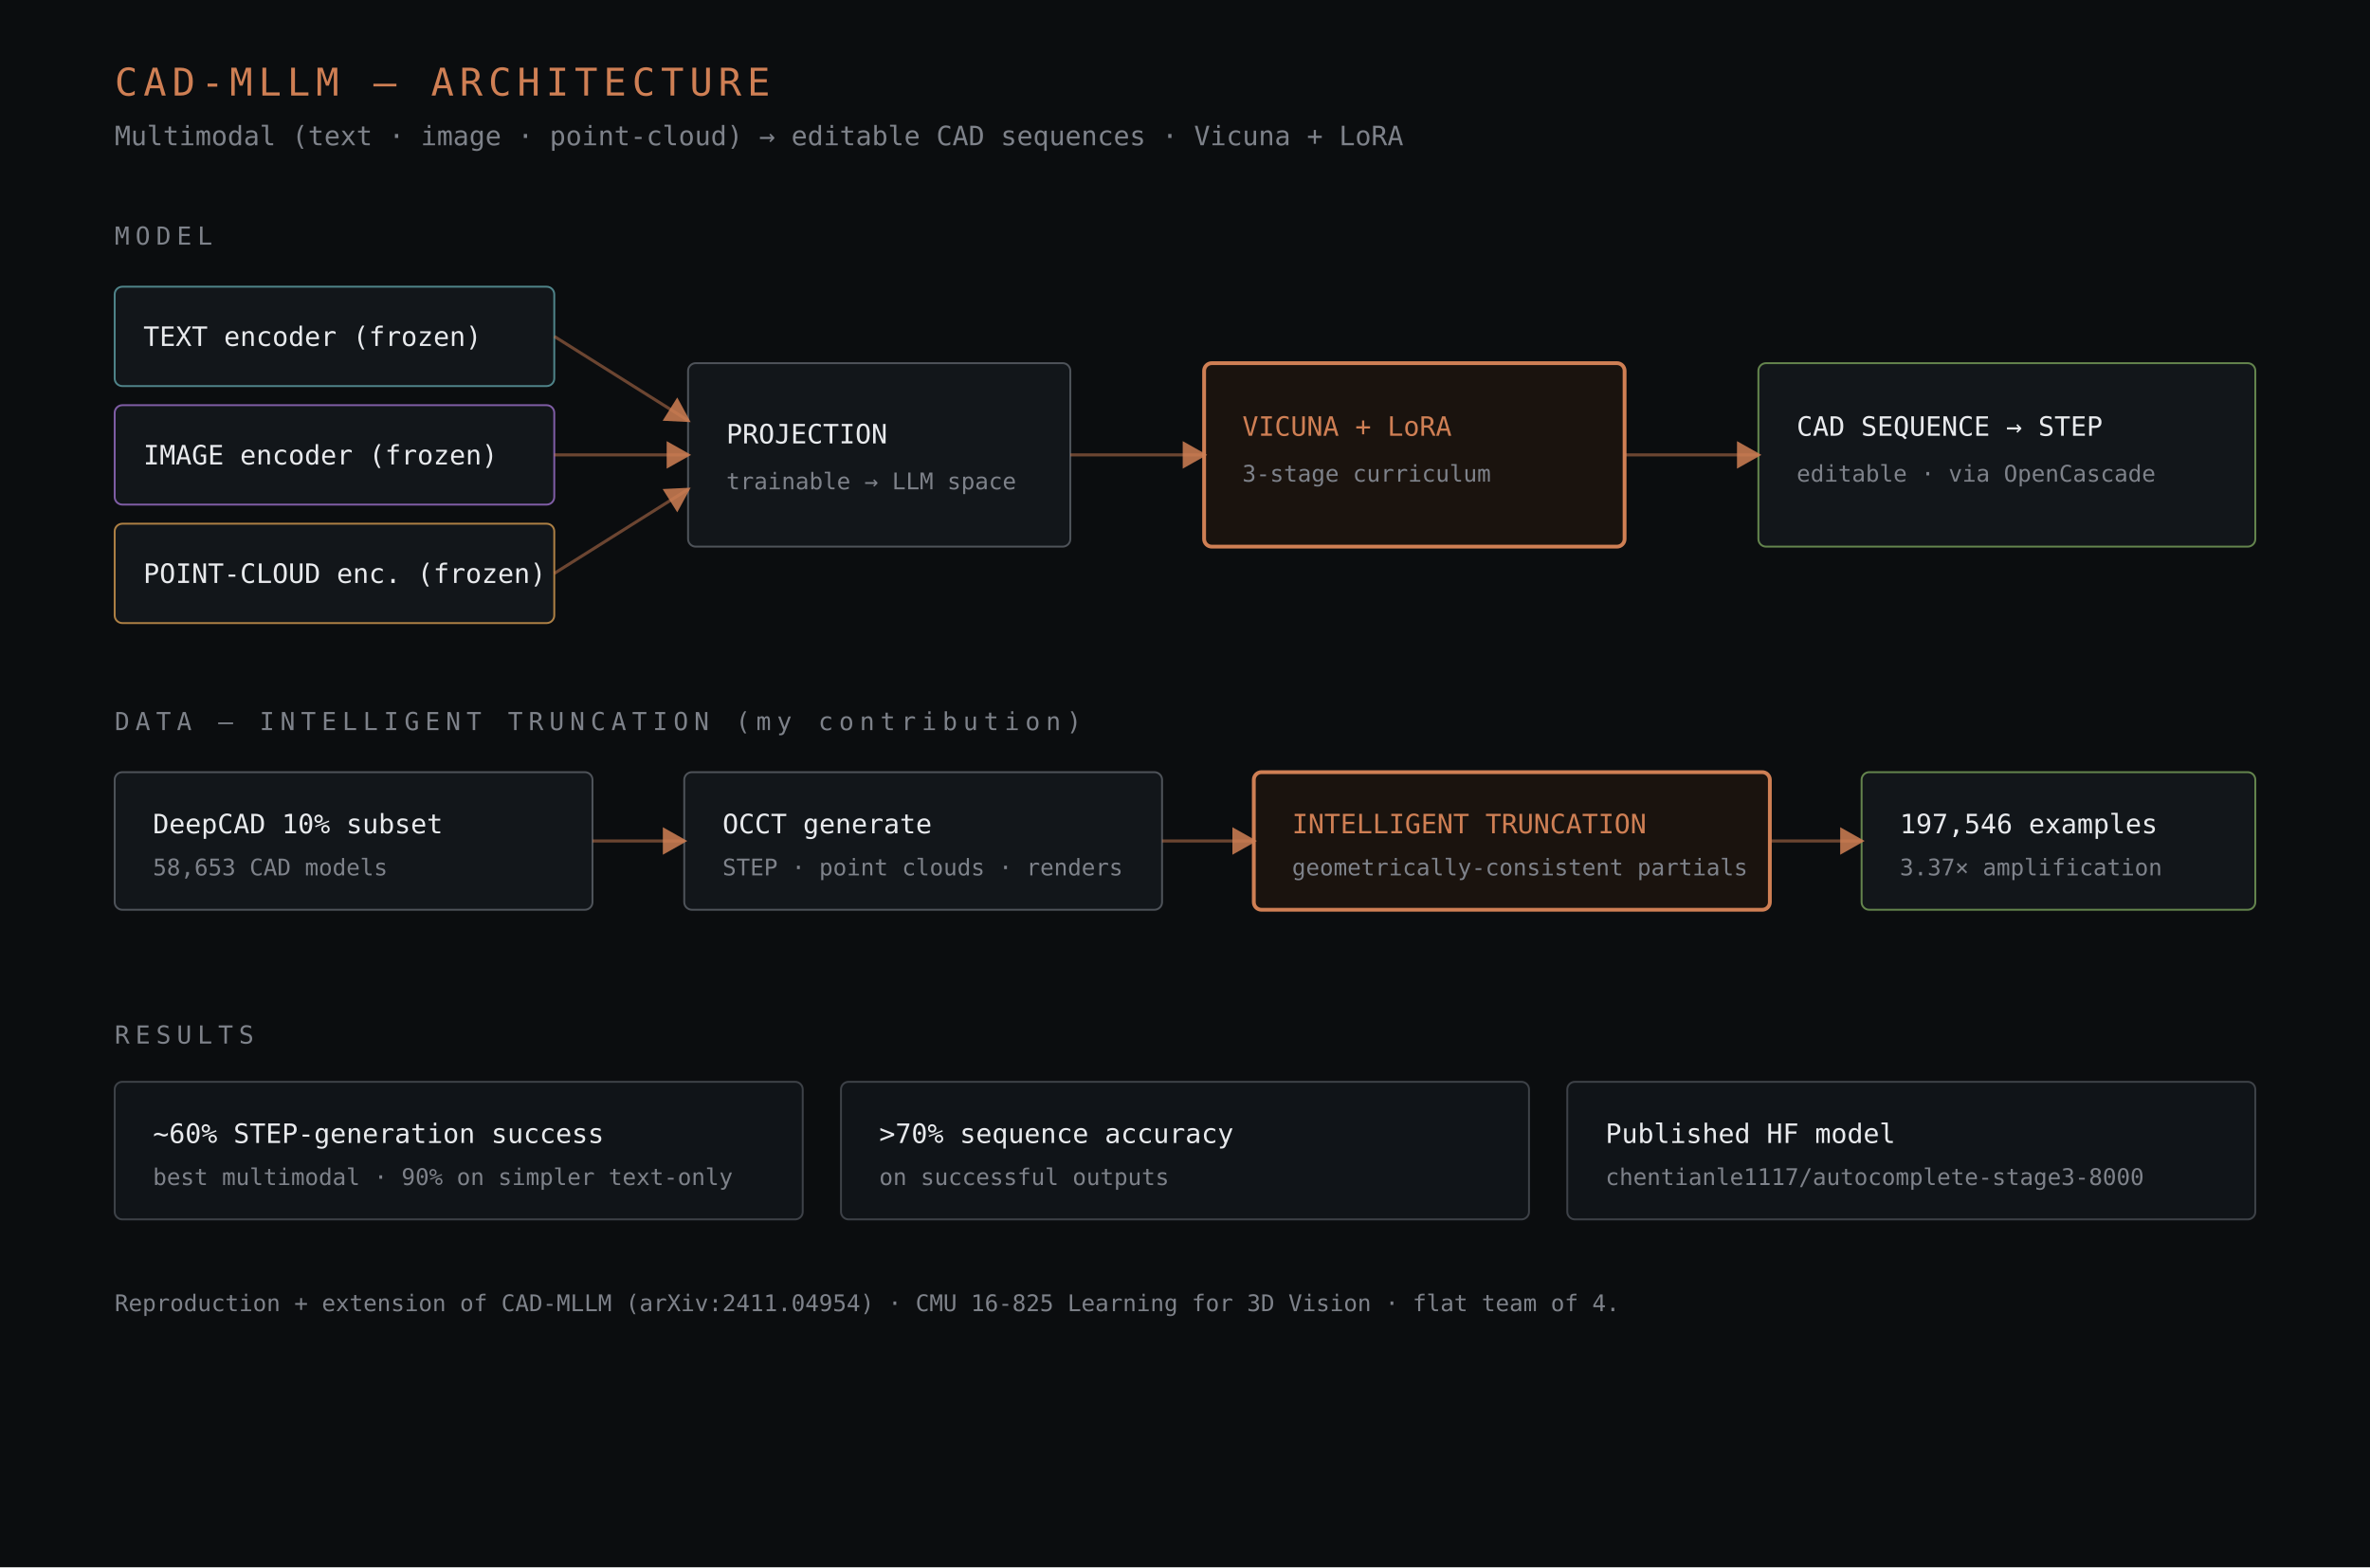
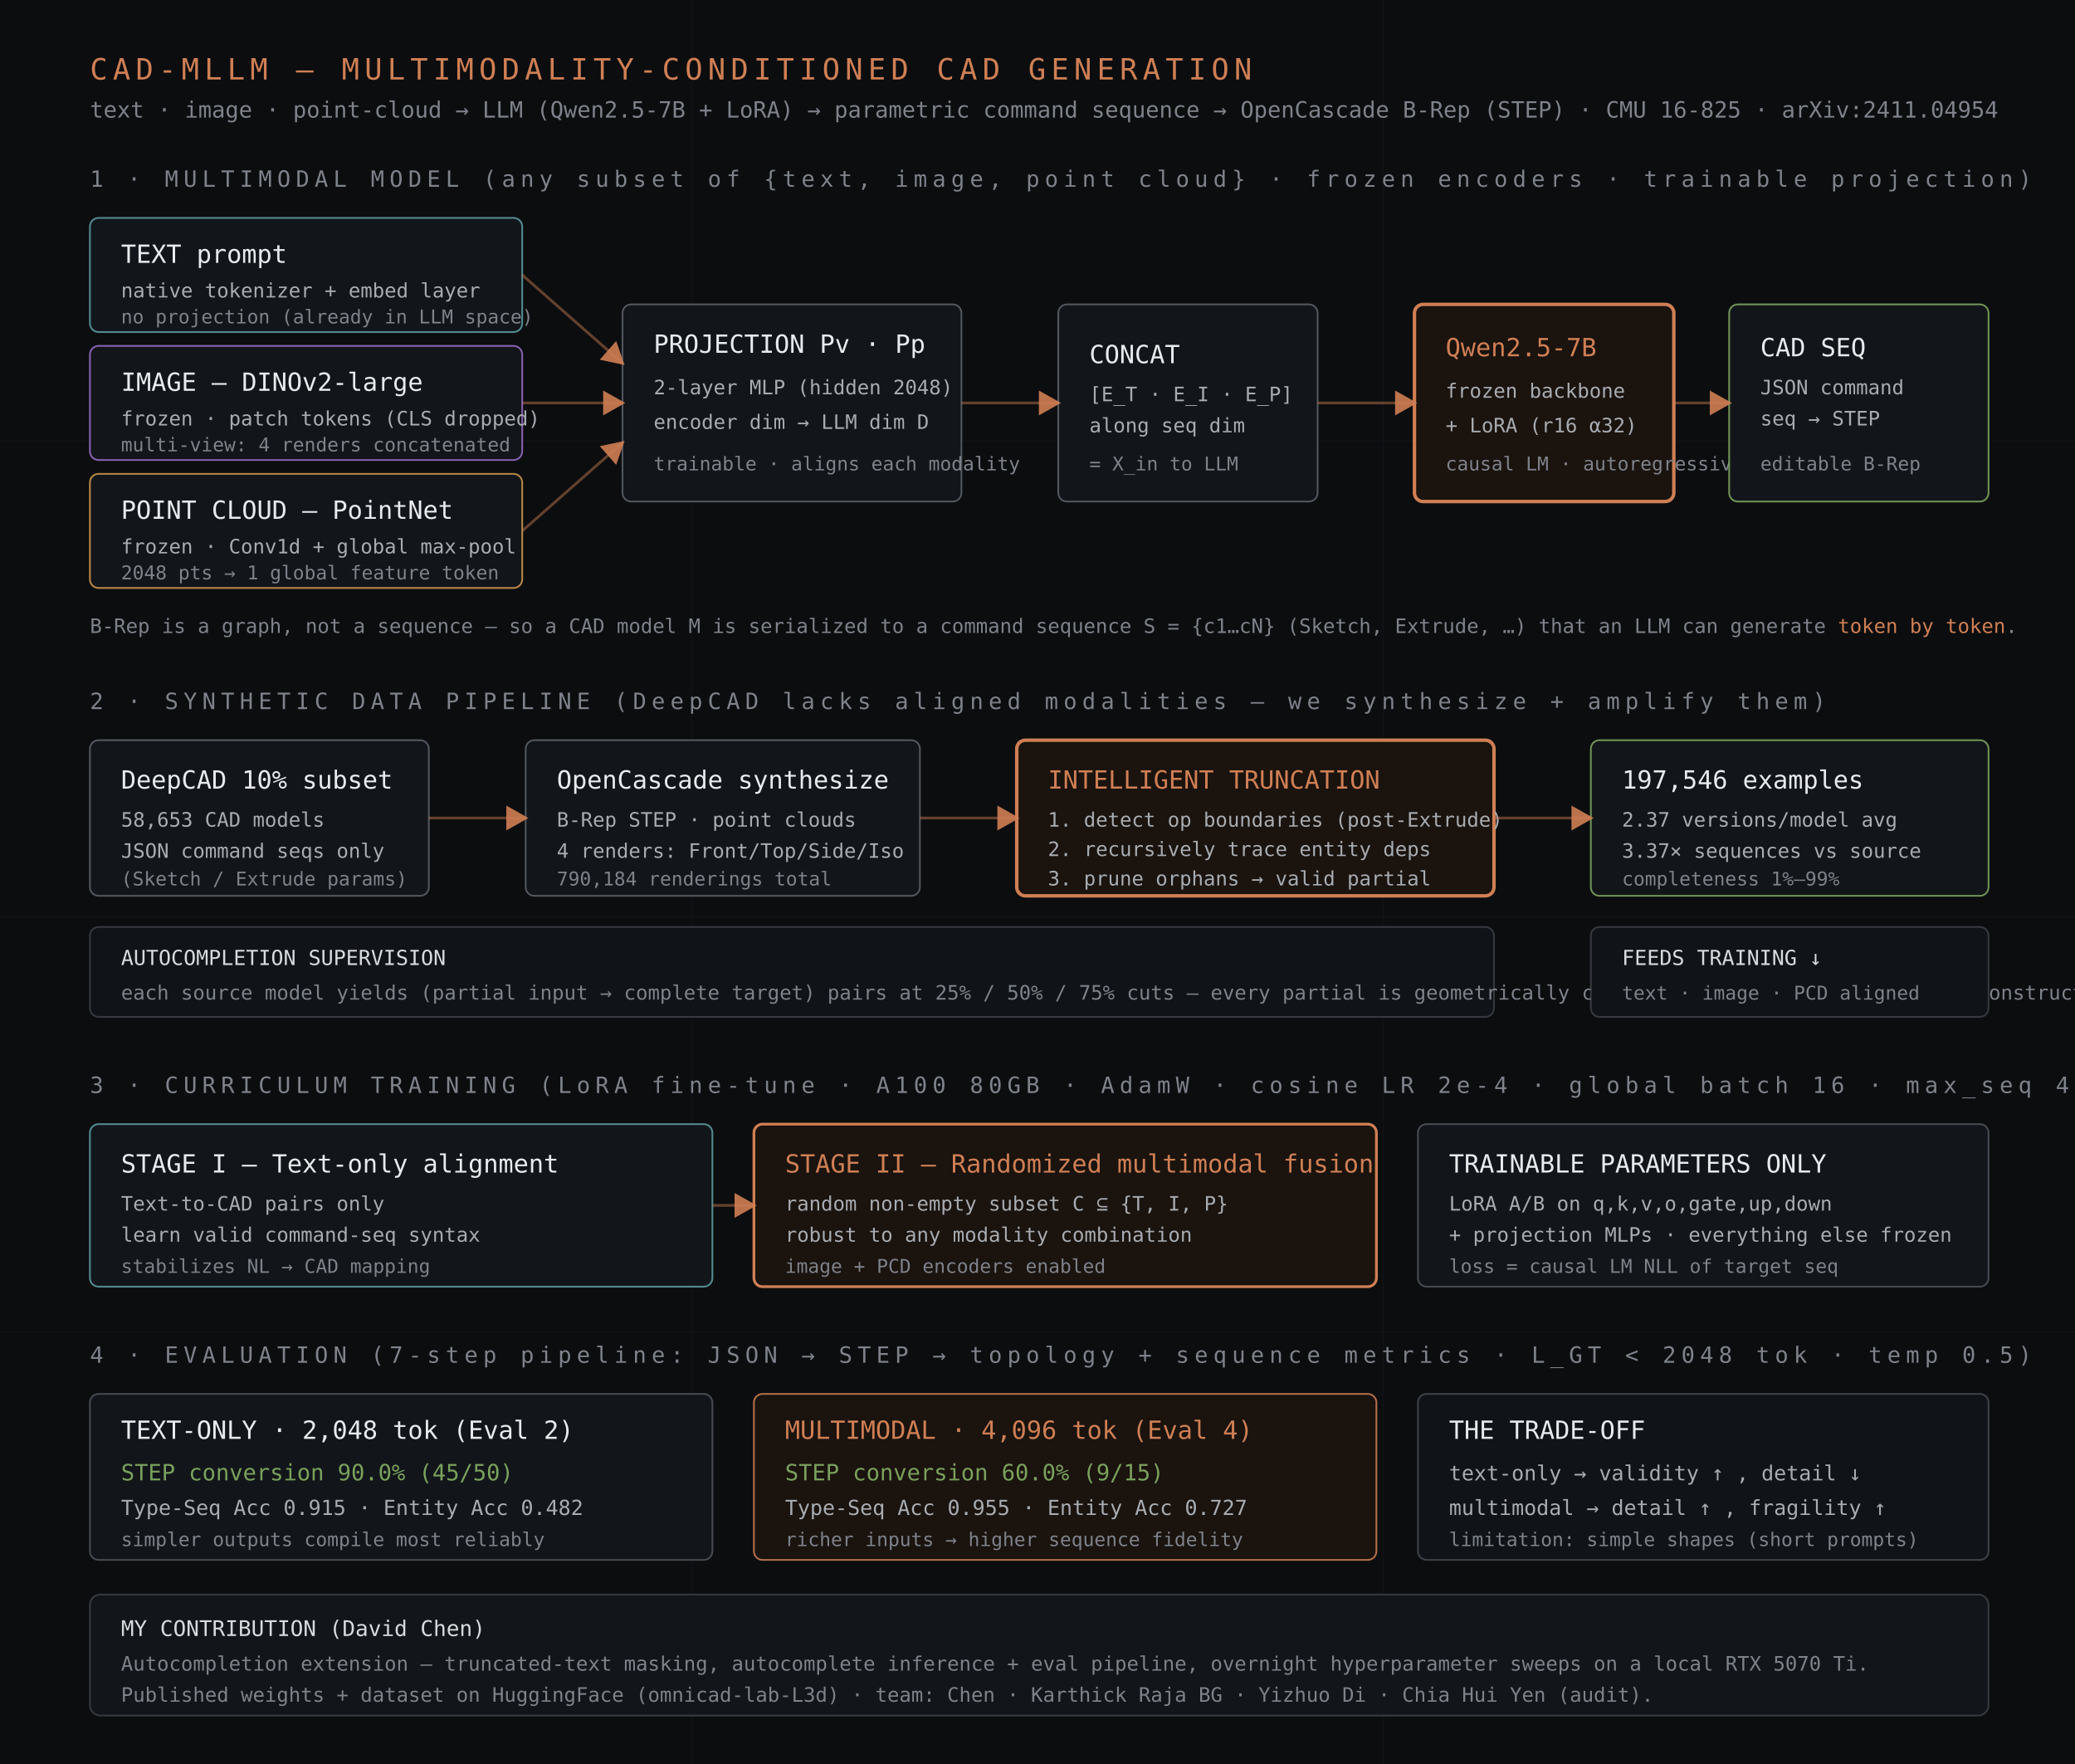
- <svg xmlns="http://www.w3.org/2000/svg" viewBox="0 0 1240 820" width="1240" height="820" font-family="'IBM Plex Mono', ui-monospace, monospace">
+ <svg xmlns="http://www.w3.org/2000/svg" viewBox="0 0 1200 1020" width="1200" height="1020" font-family="'IBM Plex Mono', ui-monospace, monospace">
  <defs>
    <marker id="cm-a" markerWidth="9" markerHeight="9" refX="7" refY="4.5" orient="auto">
-       <path d="M0,0 L8,4.5 L0,9 Z" fill="#cf7f54" fill-opacity="0.85" />
+       <path d="M0,0 L8,4.5 L0,9 Z" fill="#cf7f54" fill-opacity="0.9" />
    </marker>
  </defs>
-   <rect width="1240" height="820" fill="#0b0d0f" />
-   <text x="60" y="50" fill="#cf7f54" font-size="20" letter-spacing="3">CAD-MLLM — ARCHITECTURE</text>
-   <text x="60" y="76" fill="#7e828a" font-size="14">Multimodal (text · image · point-cloud) → editable CAD sequences · Vicuna + LoRA</text>
-   <text x="60" y="128" fill="#7e828a" font-size="13" letter-spacing="3">MODEL</text>
-   <g font-size="14">
-     <rect x="60" y="150" width="230" height="52" rx="4" fill="#12161a" stroke="#5fa0a6" stroke-opacity="0.8" />
-     <text x="75" y="181" fill="#e8eaed">TEXT encoder (frozen)</text>
-     <rect x="60" y="212" width="230" height="52" rx="4" fill="#12161a" stroke="#9b6fc9" stroke-opacity="0.8" />
-     <text x="75" y="243" fill="#e8eaed">IMAGE encoder (frozen)</text>
-     <rect x="60" y="274" width="230" height="52" rx="4" fill="#12161a" stroke="#d49b50" stroke-opacity="0.8" />
-     <text x="75" y="305" fill="#e8eaed">POINT-CLOUD enc. (frozen)</text>
-     <rect x="360" y="190" width="200" height="96" rx="4" fill="#12161a" stroke="#5e636b" stroke-opacity="0.8" />
-     <text x="380" y="232" fill="#e8eaed">PROJECTION</text>
-     <text x="380" y="256" fill="#7e828a" font-size="12">trainable → LLM space</text>
-     <rect x="630" y="190" width="220" height="96" rx="4" fill="#1a130e" stroke="#cf7f54" stroke-width="2" />
-     <text x="650" y="228" fill="#cf7f54">VICUNA + LoRA</text>
-     <text x="650" y="252" fill="#7e828a" font-size="12">3-stage curriculum</text>
-     <rect x="920" y="190" width="260" height="96" rx="4" fill="#12161a" stroke="#7aa15c" stroke-opacity="0.8" />
-     <text x="940" y="228" fill="#e8eaed">CAD SEQUENCE → STEP</text>
-     <text x="940" y="252" fill="#7e828a" font-size="12">editable · via OpenCascade</text>
+   <rect width="1200" height="1020" fill="#0b0d0f" />
+   <g stroke="#5e636b" stroke-opacity="0.06">
+     <line x1="0" y1="255" x2="1200" y2="255" />
+     <line x1="0" y1="530" x2="1200" y2="530" />
+     <line x1="0" y1="770" x2="1200" y2="770" />
+     <line x1="400" y1="0" x2="400" y2="1020" />
+     <line x1="800" y1="0" x2="800" y2="1020" />
  </g>
-   <g stroke="#cf7f54" stroke-opacity="0.5" stroke-width="1.6" fill="none">
-     <line x1="290" y1="176" x2="360" y2="220" marker-end="url(#cm-a)" />
-     <line x1="290" y1="238" x2="360" y2="238" marker-end="url(#cm-a)" />
-     <line x1="290" y1="300" x2="360" y2="256" marker-end="url(#cm-a)" />
-     <line x1="560" y1="238" x2="630" y2="238" marker-end="url(#cm-a)" />
-     <line x1="850" y1="238" x2="920" y2="238" marker-end="url(#cm-a)" />
+   <text x="52" y="46" fill="#cf7f54" font-size="17" letter-spacing="3">CAD-MLLM — MULTIMODALITY-CONDITIONED CAD GENERATION</text>
+   <text x="52" y="68" fill="#7e828a" font-size="13">text · image · point-cloud → LLM (Qwen2.5-7B + LoRA) → parametric command sequence → OpenCascade B-Rep (STEP) · CMU 16-825 · arXiv:2411.04954</text>
+   <text x="52" y="108" fill="#7e828a" font-size="13" letter-spacing="3">1 · MULTIMODAL MODEL  (any subset of {text, image, point cloud} · frozen encoders · trainable projection)</text>
+   <g font-size="14.5">
+     <rect x="52" y="126" width="250" height="66" rx="5" fill="#12161a" stroke="#5fa0a6" stroke-opacity="0.85" />
+     <text x="70" y="152" fill="#e8eaed">TEXT prompt</text>
+     <text x="70" y="172" fill="#a8acb1" font-size="11.5">native tokenizer + embed layer</text>
+     <text x="70" y="187" fill="#7e828a" font-size="11">no projection (already in LLM space)</text>
+     <rect x="52" y="200" width="250" height="66" rx="5" fill="#12161a" stroke="#9b6fc9" stroke-opacity="0.85" />
+     <text x="70" y="226" fill="#e8eaed">IMAGE — DINOv2-large</text>
+     <text x="70" y="246" fill="#a8acb1" font-size="11.5">frozen · patch tokens (CLS dropped)</text>
+     <text x="70" y="261" fill="#7e828a" font-size="11">multi-view: 4 renders concatenated</text>
+     <rect x="52" y="274" width="250" height="66" rx="5" fill="#12161a" stroke="#d49b50" stroke-opacity="0.85" />
+     <text x="70" y="300" fill="#e8eaed">POINT CLOUD — PointNet</text>
+     <text x="70" y="320" fill="#a8acb1" font-size="11.5">frozen · Conv1d + global max-pool</text>
+     <text x="70" y="335" fill="#7e828a" font-size="11">2048 pts → 1 global feature token</text>
  </g>
-   <text x="60" y="382" fill="#7e828a" font-size="13" letter-spacing="3">DATA — INTELLIGENT TRUNCATION (my contribution)</text>
-   <g font-size="14">
-     <rect x="60" y="404" width="250" height="72" rx="4" fill="#12161a" stroke="#5e636b" stroke-opacity="0.8" />
-     <text x="80" y="436" fill="#e8eaed">DeepCAD 10% subset</text>
-     <text x="80" y="458" fill="#7e828a" font-size="12">58,653 CAD models</text>
-     <rect x="358" y="404" width="250" height="72" rx="4" fill="#12161a" stroke="#5e636b" stroke-opacity="0.8" />
-     <text x="378" y="436" fill="#e8eaed">OCCT generate</text>
-     <text x="378" y="458" fill="#7e828a" font-size="12">STEP · point clouds · renders</text>
-     <rect x="656" y="404" width="270" height="72" rx="4" fill="#1a130e" stroke="#cf7f54" stroke-width="2" />
-     <text x="676" y="436" fill="#cf7f54">INTELLIGENT TRUNCATION</text>
-     <text x="676" y="458" fill="#7e828a" font-size="12">geometrically-consistent partials</text>
-     <rect x="974" y="404" width="206" height="72" rx="4" fill="#12161a" stroke="#7aa15c" stroke-opacity="0.8" />
-     <text x="994" y="436" fill="#e8eaed">197,546 examples</text>
-     <text x="994" y="458" fill="#7e828a" font-size="12">3.37× amplification</text>
+   <g font-size="14.5">
+     <rect x="360" y="176" width="196" height="114" rx="5" fill="#12161a" stroke="#5e636b" stroke-opacity="0.85" />
+     <text x="378" y="204" fill="#e8eaed">PROJECTION Pv · Pp</text>
+     <text x="378" y="228" fill="#a8acb1" font-size="11.5">2-layer MLP (hidden 2048)</text>
+     <text x="378" y="248" fill="#a8acb1" font-size="11.5">encoder dim → LLM dim D</text>
+     <text x="378" y="272" fill="#7e828a" font-size="11">trainable · aligns each modality</text>
  </g>
-   <g stroke="#cf7f54" stroke-opacity="0.5" stroke-width="1.6" fill="none">
-     <line x1="310" y1="440" x2="358" y2="440" marker-end="url(#cm-a)" />
-     <line x1="608" y1="440" x2="656" y2="440" marker-end="url(#cm-a)" />
-     <line x1="926" y1="440" x2="974" y2="440" marker-end="url(#cm-a)" />
+   <g font-size="14.5">
+     <rect x="612" y="176" width="150" height="114" rx="5" fill="#12161a" stroke="#5e636b" stroke-opacity="0.85" />
+     <text x="630" y="210" fill="#e8eaed">CONCAT</text>
+     <text x="630" y="232" fill="#a8acb1" font-size="11.5">[E_T · E_I · E_P]</text>
+     <text x="630" y="250" fill="#a8acb1" font-size="11.5">along seq dim</text>
+     <text x="630" y="272" fill="#7e828a" font-size="11">= X_in to LLM</text>
  </g>
-   <text x="60" y="546" fill="#7e828a" font-size="13" letter-spacing="3">RESULTS</text>
-   <g font-size="14">
-     <rect x="60" y="566" width="360" height="72" rx="4" fill="#101418" stroke="#5e636b" stroke-opacity="0.6" />
-     <text x="80" y="598" fill="#e8eaed">~60% STEP-generation success</text>
-     <text x="80" y="620" fill="#7e828a" font-size="12">best multimodal · 90% on simpler text-only</text>
-     <rect x="440" y="566" width="360" height="72" rx="4" fill="#101418" stroke="#5e636b" stroke-opacity="0.6" />
-     <text x="460" y="598" fill="#e8eaed">&gt;70% sequence accuracy</text>
-     <text x="460" y="620" fill="#7e828a" font-size="12">on successful outputs</text>
-     <rect x="820" y="566" width="360" height="72" rx="4" fill="#101418" stroke="#5e636b" stroke-opacity="0.6" />
-     <text x="840" y="598" fill="#e8eaed">Published HF model</text>
-     <text x="840" y="620" fill="#7e828a" font-size="12">chentianle1117/autocomplete-stage3-8000</text>
+   <g font-size="14.5">
+     <rect x="818" y="176" width="150" height="114" rx="5" fill="#1a130e" stroke="#cf7f54" stroke-width="2" />
+     <text x="836" y="206" fill="#cf7f54">Qwen2.5-7B</text>
+     <text x="836" y="230" fill="#a8acb1" font-size="11.5">frozen backbone</text>
+     <text x="836" y="250" fill="#a8acb1" font-size="11.5">+ LoRA (r16 α32)</text>
+     <text x="836" y="272" fill="#7e828a" font-size="11">causal LM · autoregressive</text>
  </g>
-   <text x="60" y="686" fill="#7e828a" font-size="12">Reproduction + extension of CAD-MLLM (arXiv:2411.04954) · CMU 16-825 Learning for 3D Vision · flat team of 4.</text>
+   <g font-size="14.5">
+     <rect x="1000" y="176" width="150" height="114" rx="5" fill="#12161a" stroke="#7aa15c" stroke-opacity="0.9" />
+     <text x="1018" y="206" fill="#e8eaed">CAD SEQ</text>
+     <text x="1018" y="228" fill="#a8acb1" font-size="11.5">JSON command</text>
+     <text x="1018" y="246" fill="#a8acb1" font-size="11.5">seq → STEP</text>
+     <text x="1018" y="272" fill="#7e828a" font-size="11">editable B-Rep</text>
+   </g>
+   <g stroke="#cf7f54" stroke-opacity="0.45" stroke-width="1.6" fill="none">
+     <line x1="302" y1="159" x2="360" y2="210" marker-end="url(#cm-a)" />
+     <line x1="302" y1="233" x2="360" y2="233" marker-end="url(#cm-a)" />
+     <line x1="302" y1="307" x2="360" y2="256" marker-end="url(#cm-a)" />
+     <line x1="556" y1="233" x2="612" y2="233" marker-end="url(#cm-a)" />
+     <line x1="762" y1="233" x2="818" y2="233" marker-end="url(#cm-a)" />
+     <line x1="968" y1="233" x2="1000" y2="233" marker-end="url(#cm-a)" />
+   </g>
+   <text x="52" y="366" fill="#7e828a" font-size="11.5">B-Rep is a graph, not a sequence — so a CAD model M is serialized to a command sequence S = {c1…cN} (Sketch, Extrude, …) that an LLM can generate <tspan fill="#cf7f54">token by token</tspan>.</text>
+   <text x="52" y="410" fill="#7e828a" font-size="13" letter-spacing="3">2 · SYNTHETIC DATA PIPELINE  (DeepCAD lacks aligned modalities — we synthesize + amplify them)</text>
+   <g font-size="14.5">
+     <rect x="52" y="428" width="196" height="90" rx="5" fill="#12161a" stroke="#5e636b" stroke-opacity="0.85" />
+     <text x="70" y="456" fill="#e8eaed">DeepCAD 10% subset</text>
+     <text x="70" y="478" fill="#a8acb1" font-size="11.5">58,653 CAD models</text>
+     <text x="70" y="496" fill="#a8acb1" font-size="11.5">JSON command seqs only</text>
+     <text x="70" y="512" fill="#7e828a" font-size="11">(Sketch / Extrude params)</text>
+   </g>
+   <g font-size="14.5">
+     <rect x="304" y="428" width="228" height="90" rx="5" fill="#12161a" stroke="#5e636b" stroke-opacity="0.85" />
+     <text x="322" y="456" fill="#e8eaed">OpenCascade synthesize</text>
+     <text x="322" y="478" fill="#a8acb1" font-size="11.5">B-Rep STEP · point clouds</text>
+     <text x="322" y="496" fill="#a8acb1" font-size="11.5">4 renders: Front/Top/Side/Iso</text>
+     <text x="322" y="512" fill="#7e828a" font-size="11">790,184 renderings total</text>
+   </g>
+   <g font-size="14.5">
+     <rect x="588" y="428" width="276" height="90" rx="5" fill="#1a130e" stroke="#cf7f54" stroke-width="2" />
+     <text x="606" y="456" fill="#cf7f54">INTELLIGENT TRUNCATION</text>
+     <text x="606" y="478" fill="#a8acb1" font-size="11.5">1. detect op boundaries (post-Extrude)</text>
+     <text x="606" y="495" fill="#a8acb1" font-size="11.5">2. recursively trace entity deps</text>
+     <text x="606" y="512" fill="#a8acb1" font-size="11.5">3. prune orphans → valid partial</text>
+   </g>
+   <g font-size="14.5">
+     <rect x="920" y="428" width="230" height="90" rx="5" fill="#12161a" stroke="#7aa15c" stroke-opacity="0.9" />
+     <text x="938" y="456" fill="#e8eaed">197,546 examples</text>
+     <text x="938" y="478" fill="#a8acb1" font-size="11.5">2.37 versions/model avg</text>
+     <text x="938" y="496" fill="#a8acb1" font-size="11.5">3.37× sequences vs source</text>
+     <text x="938" y="512" fill="#7e828a" font-size="11">completeness 1%–99%</text>
+   </g>
+   <g stroke="#cf7f54" stroke-opacity="0.45" stroke-width="1.6" fill="none">
+     <line x1="248" y1="473" x2="304" y2="473" marker-end="url(#cm-a)" />
+     <line x1="532" y1="473" x2="588" y2="473" marker-end="url(#cm-a)" />
+     <line x1="864" y1="473" x2="920" y2="473" marker-end="url(#cm-a)" />
+   </g>
+   <rect x="52" y="536" width="812" height="52" rx="5" fill="#101418" stroke="#5e636b" stroke-opacity="0.5" />
+   <text x="70" y="558" fill="#d8dadd" font-size="12">AUTOCOMPLETION SUPERVISION</text>
+   <text x="70" y="578" fill="#7e828a" font-size="11.5">each source model yields (partial input → complete target) pairs at 25% / 50% / 75% cuts — every partial is geometrically consistent, teaching incremental construction.</text>
+   <rect x="920" y="536" width="230" height="52" rx="5" fill="#101418" stroke="#5e636b" stroke-opacity="0.5" />
+   <text x="938" y="558" fill="#d8dadd" font-size="12">FEEDS TRAINING ↓</text>
+   <text x="938" y="578" fill="#7e828a" font-size="11">text · image · PCD aligned</text>
+   <text x="52" y="632" fill="#7e828a" font-size="13" letter-spacing="3">3 · CURRICULUM TRAINING  (LoRA fine-tune · A100 80GB · AdamW · cosine LR 2e-4 · global batch 16 · max_seq 4096)</text>
+   <g font-size="14.5">
+     <rect x="52" y="650" width="360" height="94" rx="5" fill="#12161a" stroke="#5fa0a6" stroke-opacity="0.85" />
+     <text x="70" y="678" fill="#e8eaed">STAGE I — Text-only alignment</text>
+     <text x="70" y="700" fill="#a8acb1" font-size="11.5">Text-to-CAD pairs only</text>
+     <text x="70" y="718" fill="#a8acb1" font-size="11.5">learn valid command-seq syntax</text>
+     <text x="70" y="736" fill="#7e828a" font-size="11">stabilizes NL → CAD mapping</text>
+     <rect x="436" y="650" width="360" height="94" rx="5" fill="#1a130e" stroke="#cf7f54" stroke-width="1.6" />
+     <text x="454" y="678" fill="#cf7f54">STAGE II — Randomized multimodal fusion</text>
+     <text x="454" y="700" fill="#a8acb1" font-size="11.5">random non-empty subset C ⊆ {T, I, P}</text>
+     <text x="454" y="718" fill="#a8acb1" font-size="11.5">robust to any modality combination</text>
+     <text x="454" y="736" fill="#7e828a" font-size="11">image + PCD encoders enabled</text>
+   </g>
+   <g font-size="14.5">
+     <rect x="820" y="650" width="330" height="94" rx="5" fill="#12161a" stroke="#5e636b" stroke-opacity="0.7" />
+     <text x="838" y="678" fill="#e8eaed">TRAINABLE PARAMETERS ONLY</text>
+     <text x="838" y="700" fill="#a8acb1" font-size="11.5">LoRA A/B on q,k,v,o,gate,up,down</text>
+     <text x="838" y="718" fill="#a8acb1" font-size="11.5">+ projection MLPs · everything else frozen</text>
+     <text x="838" y="736" fill="#7e828a" font-size="11">loss = causal LM NLL of target seq</text>
+   </g>
+   <g stroke="#cf7f54" stroke-opacity="0.45" stroke-width="1.6" fill="none">
+     <line x1="412" y1="697" x2="436" y2="697" marker-end="url(#cm-a)" />
+   </g>
+   <text x="52" y="788" fill="#7e828a" font-size="13" letter-spacing="3">4 · EVALUATION  (7-step pipeline: JSON → STEP → topology + sequence metrics · L_GT &lt; 2048 tok · temp 0.5)</text>
+   <g font-size="13.5">
+     <rect x="52" y="806" width="360" height="96" rx="5" fill="#12161a" stroke="#5e636b" stroke-opacity="0.7" />
+     <text x="70" y="832" fill="#e8eaed" font-size="14.5">TEXT-ONLY · 2,048 tok (Eval 2)</text>
+     <text x="70" y="856" fill="#7aa15c" font-size="13">STEP conversion 90.0% (45/50)</text>
+     <text x="70" y="876" fill="#a8acb1" font-size="12">Type-Seq Acc 0.915 · Entity Acc 0.482</text>
+     <text x="70" y="894" fill="#7e828a" font-size="11">simpler outputs compile most reliably</text>
+     <rect x="436" y="806" width="360" height="96" rx="5" fill="#1a130e" stroke="#cf7f54" stroke-opacity="0.85" />
+     <text x="454" y="832" fill="#cf7f54" font-size="14.5">MULTIMODAL · 4,096 tok (Eval 4)</text>
+     <text x="454" y="856" fill="#7aa15c" font-size="13">STEP conversion 60.0% (9/15)</text>
+     <text x="454" y="876" fill="#a8acb1" font-size="12">Type-Seq Acc 0.955 · Entity Acc 0.727</text>
+     <text x="454" y="894" fill="#7e828a" font-size="11">richer inputs → higher sequence fidelity</text>
+     <rect x="820" y="806" width="330" height="96" rx="5" fill="#101418" stroke="#5e636b" stroke-opacity="0.6" />
+     <text x="838" y="832" fill="#e8eaed" font-size="14.5">THE TRADE-OFF</text>
+     <text x="838" y="856" fill="#a8acb1" font-size="12">text-only → validity ↑ , detail ↓</text>
+     <text x="838" y="876" fill="#a8acb1" font-size="12">multimodal → detail ↑ , fragility ↑</text>
+     <text x="838" y="894" fill="#7e828a" font-size="11">limitation: simple shapes (short prompts)</text>
+   </g>
+   <rect x="52" y="922" width="1098" height="70" rx="6" fill="#12161a" stroke="#5e636b" stroke-opacity="0.5" />
+   <text x="70" y="946" fill="#d8dadd" font-size="12.5">MY CONTRIBUTION (David Chen)</text>
+   <text x="70" y="966" fill="#7e828a" font-size="11.5">Autocompletion extension — truncated-text masking, autocomplete inference + eval pipeline, overnight hyperparameter sweeps on a local RTX 5070 Ti.</text>
+   <text x="70" y="984" fill="#7e828a" font-size="11.5">Published weights + dataset on HuggingFace (omnicad-lab-L3d) · team: Chen · Karthick Raja BG · Yizhuo Di · Chia Hui Yen (audit).</text>
</svg>
